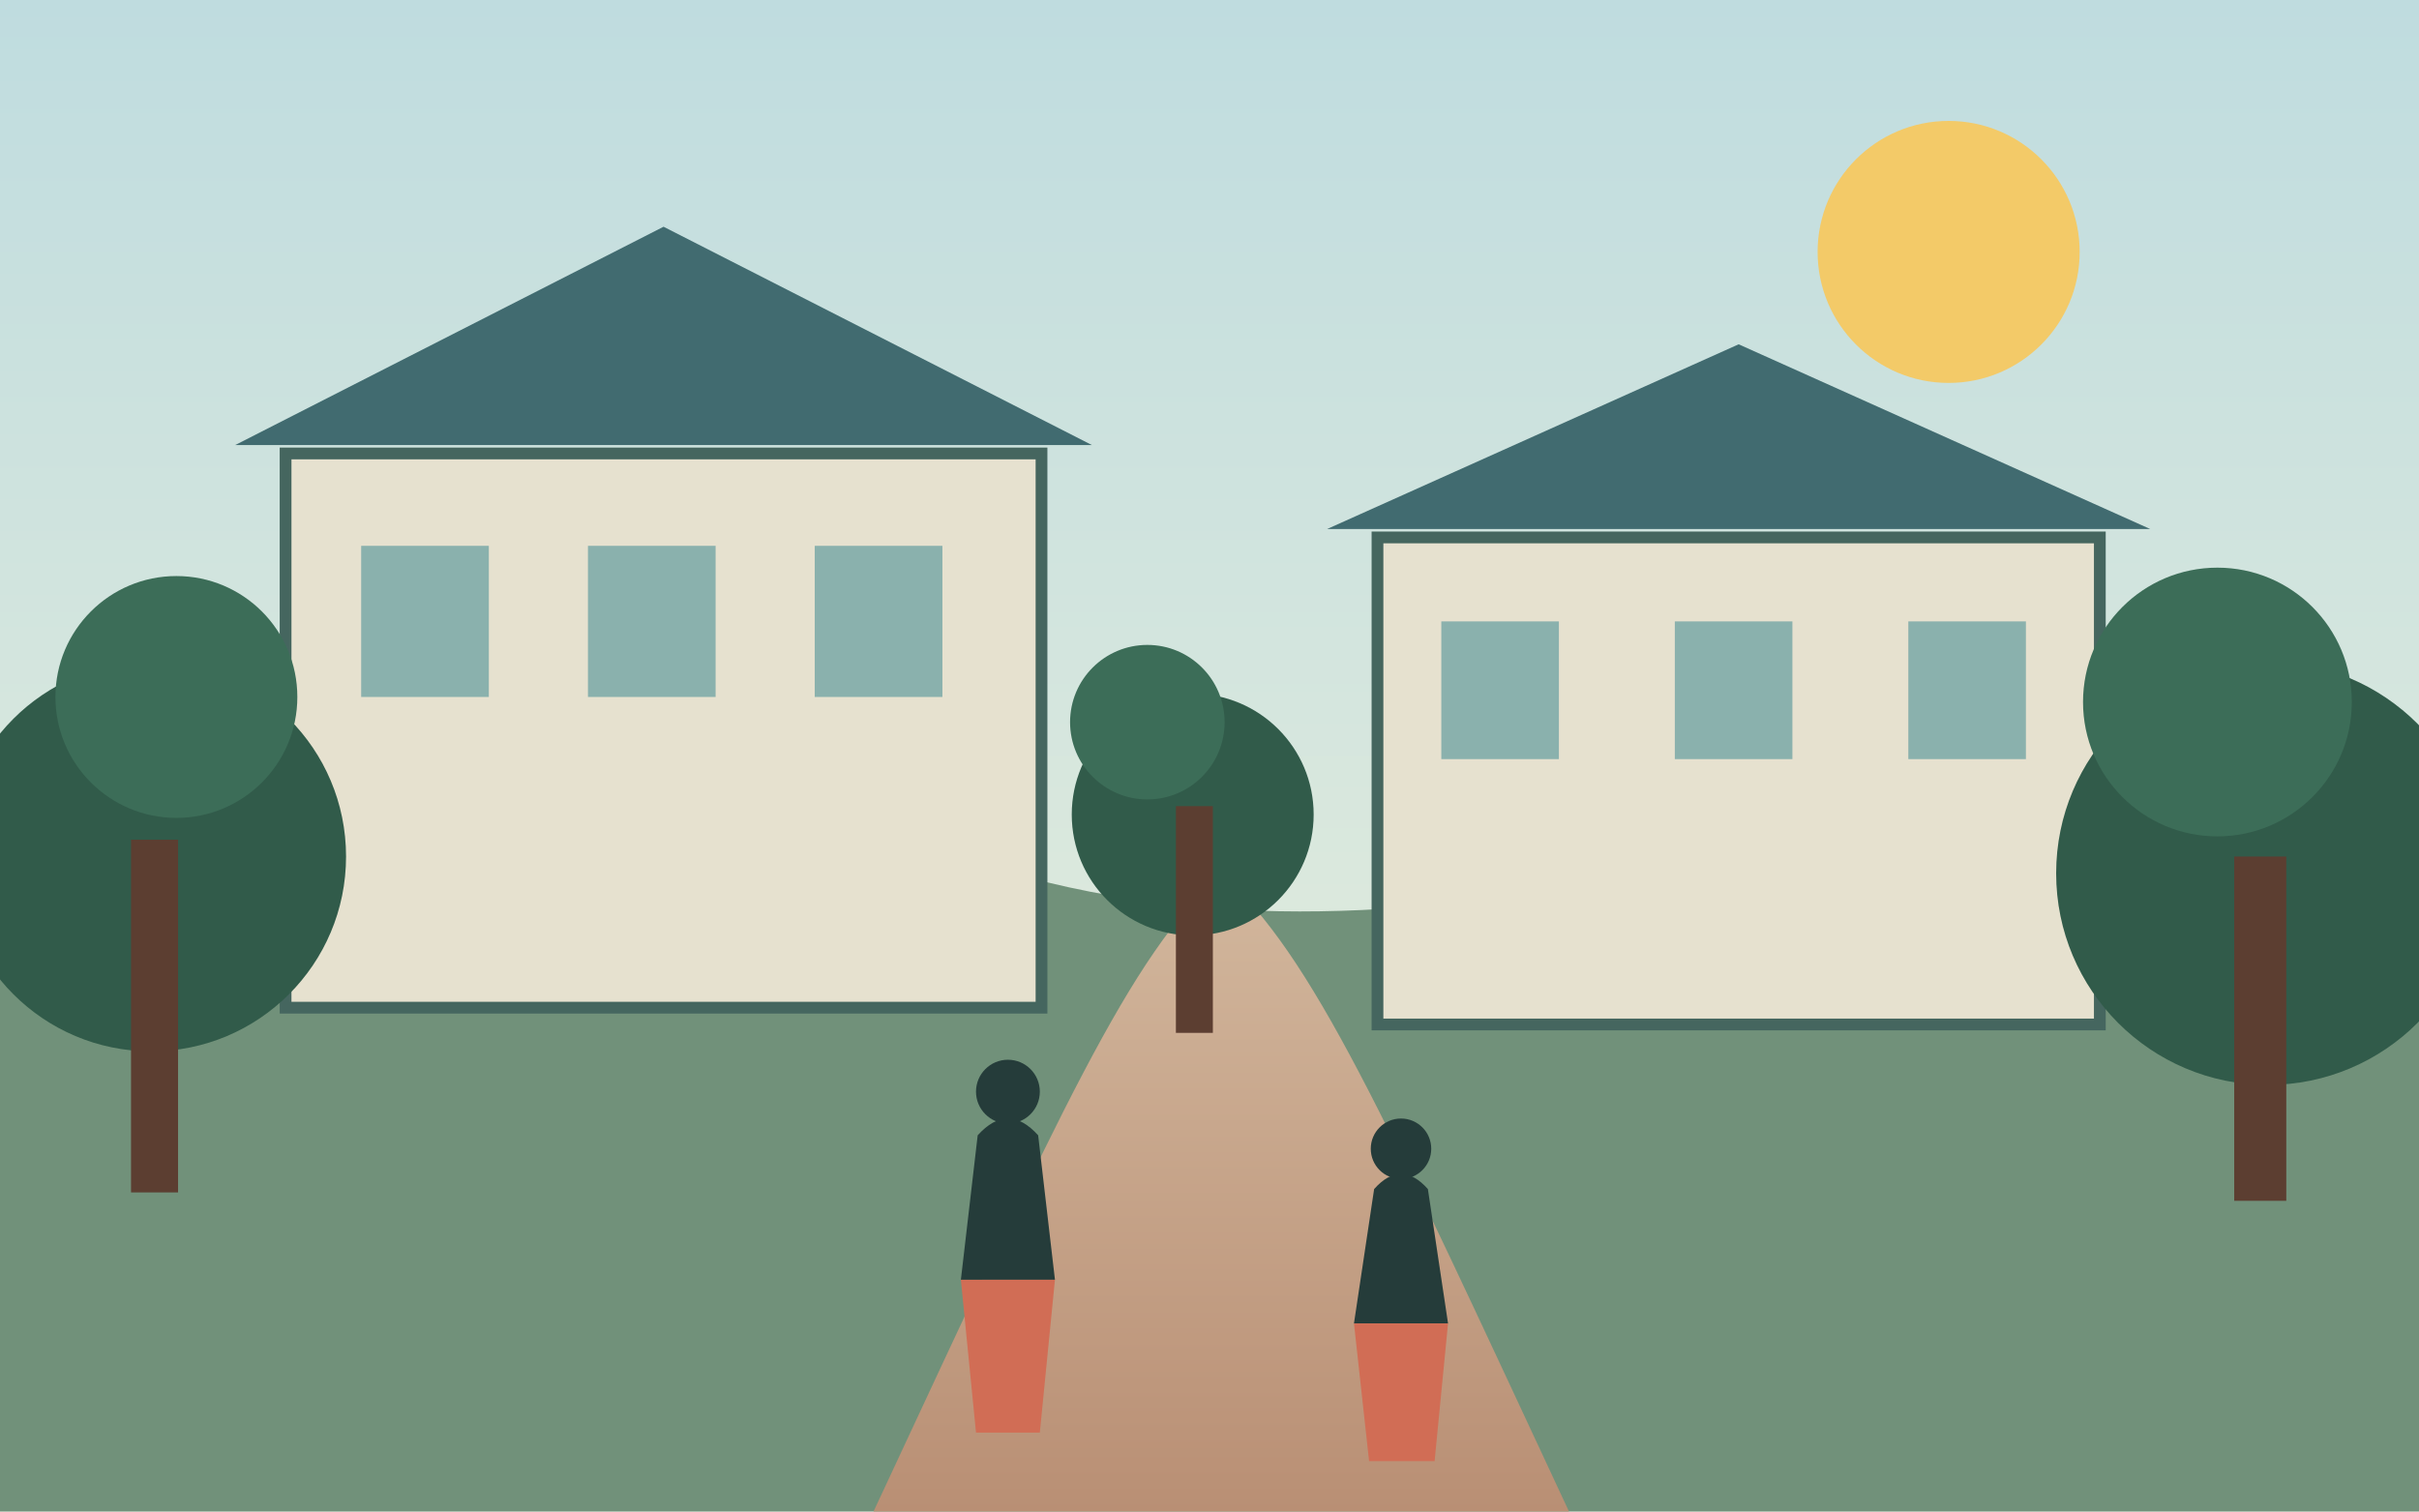
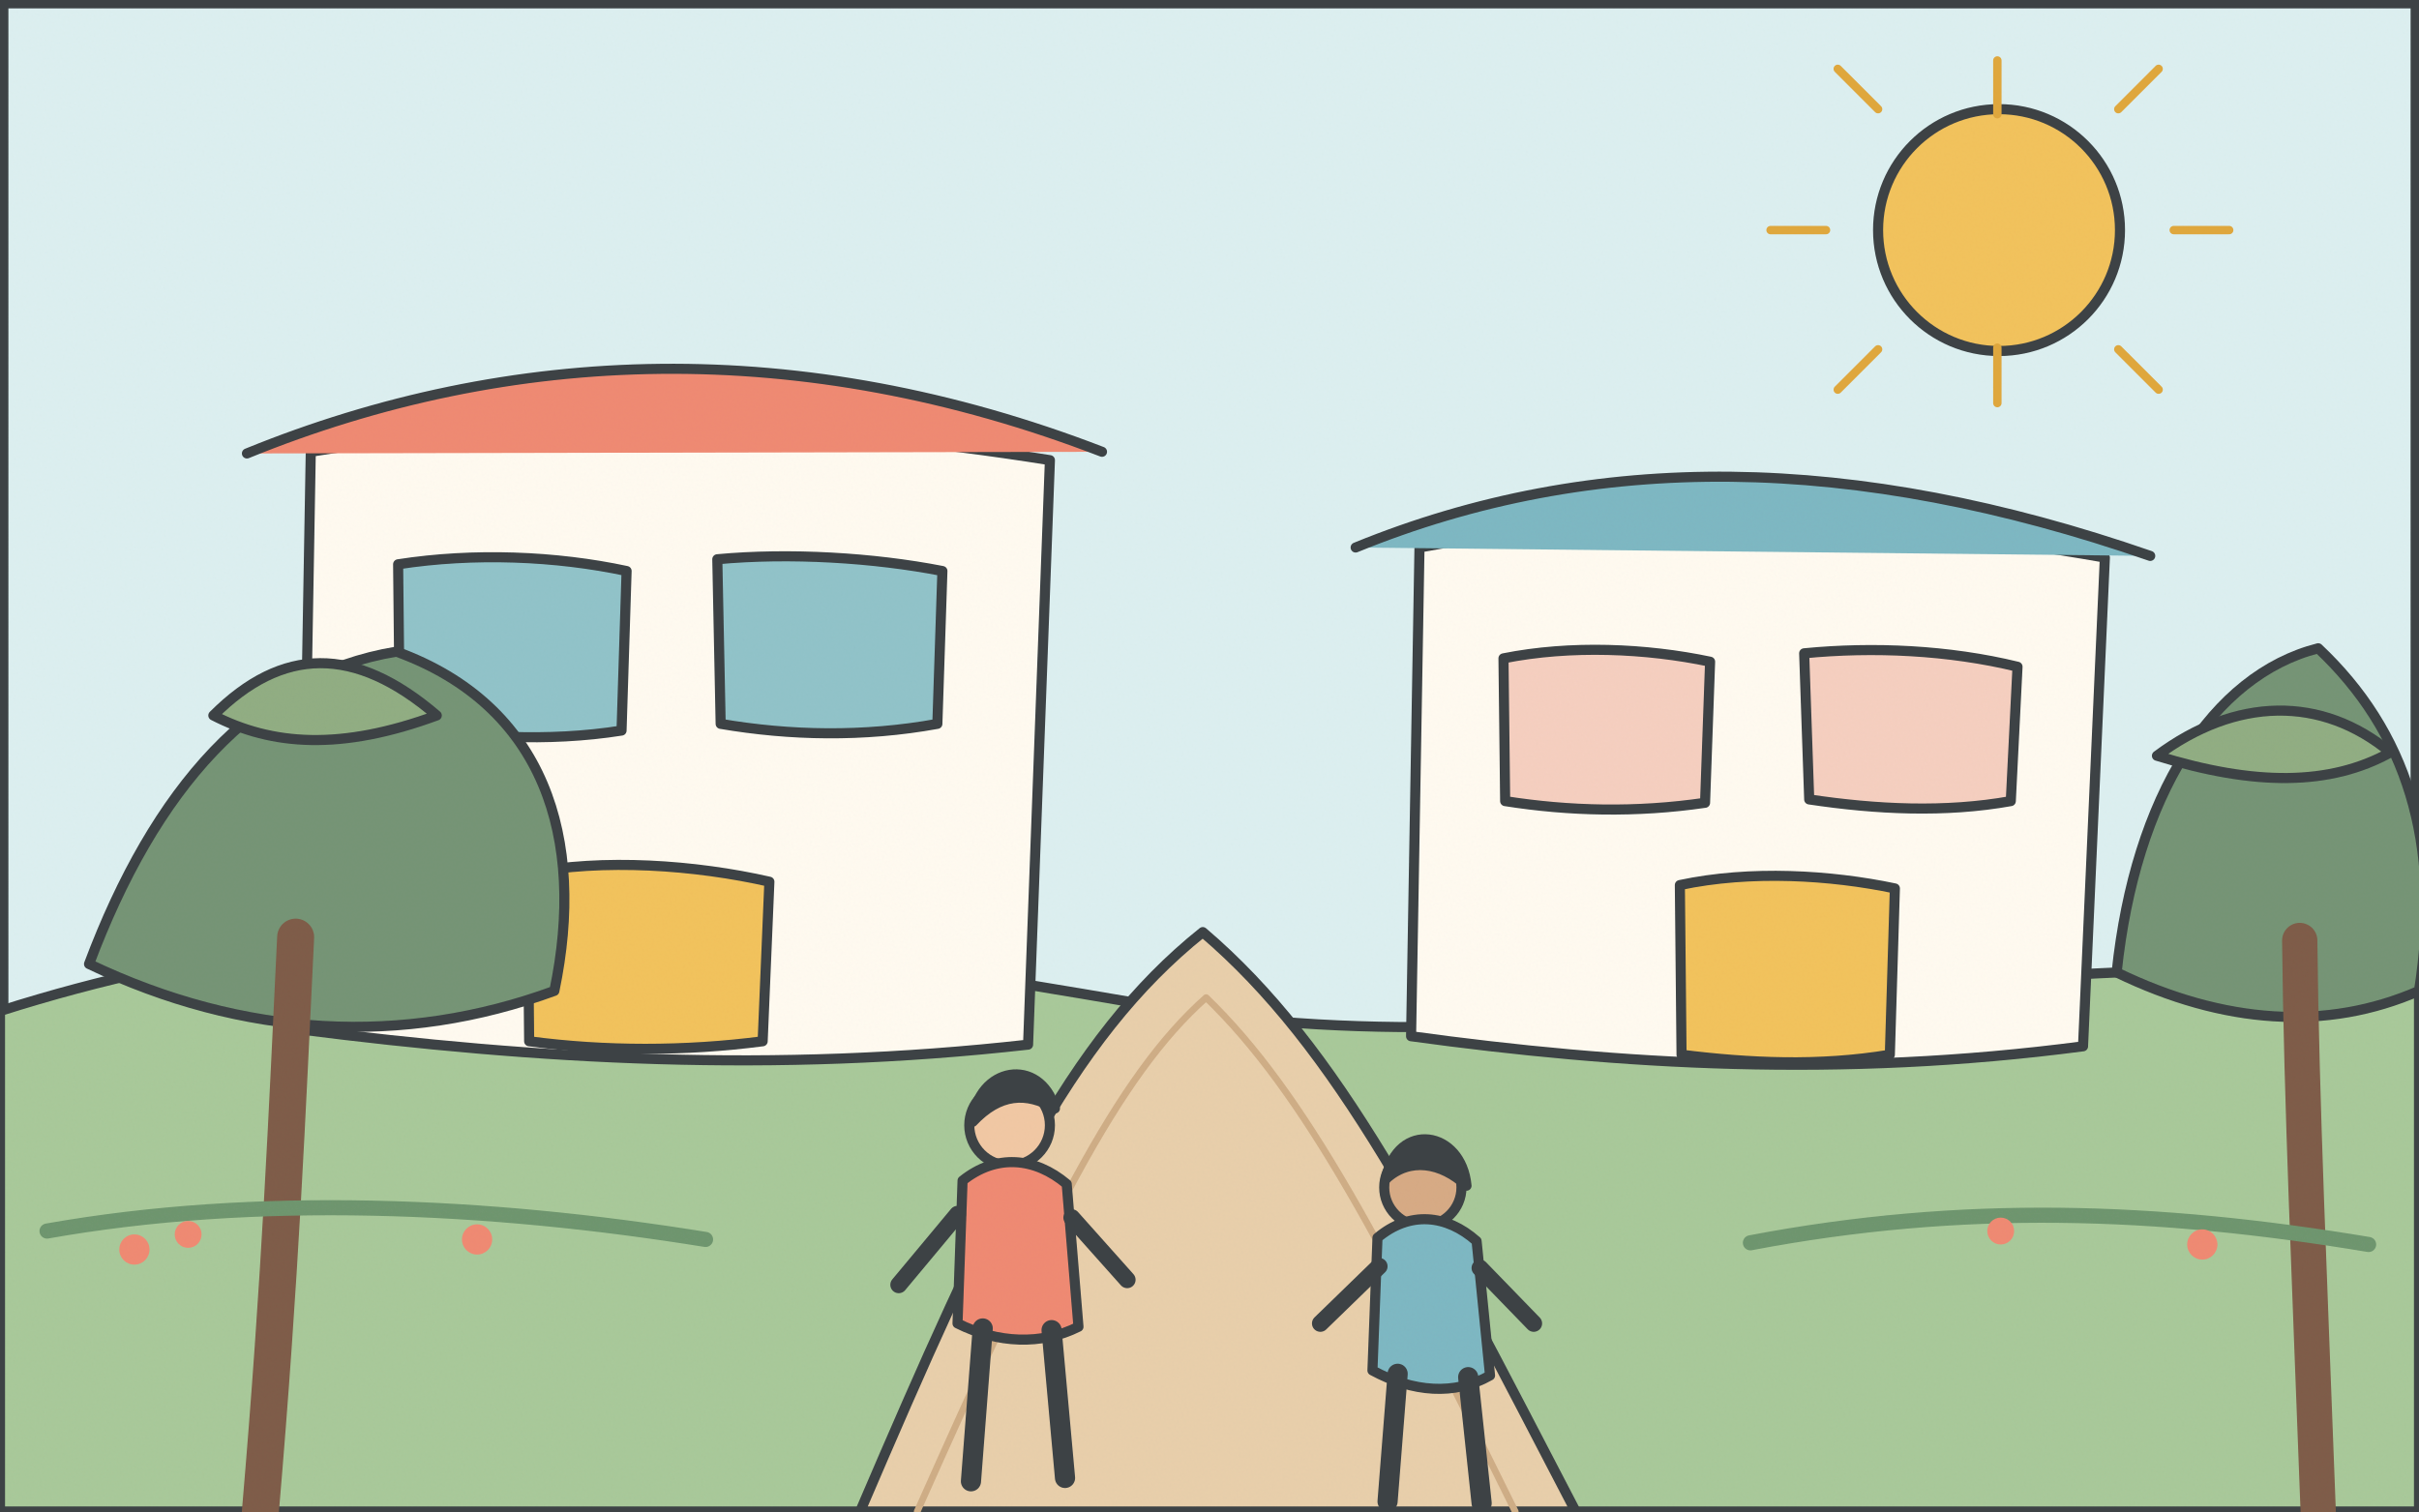
<svg xmlns="http://www.w3.org/2000/svg" viewBox="0 0 1440 900" role="img" aria-labelledby="title desc">
  <defs>
-     <linearGradient id="sky" x1="0" y1="0" x2="0" y2="1">
-       <stop stop-color="#bfdcdf" />
-       <stop offset="1" stop-color="#eef1dc" />
-     </linearGradient>
-     <linearGradient id="path" x1="0" y1="0" x2="0" y2="1">
-       <stop stop-color="#d2b79d" />
-       <stop offset="1" stop-color="#b98f74" />
-     </linearGradient>
+     <filter id="paper" x="-10%" y="-10%" width="120%" height="120%">
+       <feTurbulence type="fractalNoise" baseFrequency=".65" numOctaves="2" seed="8" result="noise" />
+       <feComponentTransfer in="noise" result="fade">
+         <feFuncA type="table" tableValues="0 .04" />
+       </feComponentTransfer>
+       <feBlend in="SourceGraphic" in2="fade" mode="multiply" />
+     </filter>
  </defs>
-   <rect width="1440" height="900" fill="url(#sky)" />
-   <circle cx="1160" cy="150" r="78" fill="#f3ca68" />
-   <path d="M0 510c250-95 395-45 610 12 280 74 490-80 830-5v383H0z" fill="#71917a" />
-   <path d="M520 900c112-240 152-330 207-380 55 50 95 140 207 380z" fill="url(#path)" />
-   <g fill="#e6e1cf" stroke="#45665f" stroke-width="7">
-     <path d="M170 270h450v330H170z" />
-     <path d="M820 320h430v290H820z" />
-   </g>
-   <g fill="#416b70">
-     <path d="M140 265l255-130 255 130z" />
-     <path d="M790 315l245-110 245 110z" />
-   </g>
-   <g fill="#8ab1ad">
-     <rect x="215" y="325" width="76" height="90" />
-     <rect x="350" y="325" width="76" height="90" />
-     <rect x="485" y="325" width="76" height="90" />
-     <rect x="858" y="370" width="70" height="82" />
-     <rect x="997" y="370" width="70" height="82" />
-     <rect x="1136" y="370" width="70" height="82" />
-   </g>
-   <g fill="#315b4a">
-     <circle cx="90" cy="510" r="116" />
-     <circle cx="1350" cy="520" r="126" />
-     <circle cx="710" cy="485" r="72" />
-   </g>
-   <g fill="#3c6d58">
-     <circle cx="105" cy="415" r="72" />
-     <circle cx="1320" cy="418" r="80" />
-     <circle cx="683" cy="430" r="46" />
-   </g>
-   <g fill="#5c3e31">
-     <rect x="78" y="500" width="28" height="210" />
-     <rect x="1330" y="510" width="31" height="205" />
-     <rect x="700" y="480" width="22" height="135" />
-   </g>
-   <g fill="#253c3a">
-     <circle cx="600" cy="650" r="19" />
-     <path d="M582 676q18-20 36 0l10 86h-56z" />
-     <circle cx="834" cy="684" r="18" />
-     <path d="M818 708q16-18 32 0l12 80h-56z" />
-   </g>
-   <g fill="#d16d55">
-     <path d="M572 762h56l-9 91h-38z" />
-     <path d="M806 788h56l-8 82h-39z" />
+   <g filter="url(#paper)" stroke="#3c4245" stroke-width="6" stroke-linecap="round" stroke-linejoin="round">
+     <path d="M2 2H1438V898H2Z" fill="#dceff0" />
+     <path d="M0 602C245 524 453 559 687 599C952 644 1176 551 1440 586V900H0Z" fill="#a9c99a" />
+     <path d="M512 900C590 718 636 619 716 555C797 624 849 729 938 900Z" fill="#e8cfab" />
+     <path d="M546 900C623 727 665 641 718 594C777 651 824 742 902 900" fill="none" stroke="#cfad86" stroke-width="4" />
+     <path d="M185 269C327 246 482 251 625 274L612 622C461 639 320 631 179 613Z" fill="#fffaf0" />
+     <path d="M147 270C304 206 477 200 656 269" fill="#ef8a73" />
+     <path d="M237 336C282 329 331 331 373 340L370 435C326 442 280 439 238 432ZM427 333C470 329 520 332 561 340L558 431C514 439 470 438 429 431Z" fill="#91c3c9" />
+     <path d="M314 520C359 511 414 515 458 525L454 620C408 626 360 626 315 620Z" fill="#f2c25d" />
+     <path d="M845 326C975 302 1110 307 1253 332L1240 623C1095 642 964 634 840 617Z" fill="#fffaf0" />
+     <path d="M807 326C949 268 1104 270 1280 331" fill="#7eb8c2" />
+     <path d="M895 392C935 384 980 386 1018 394L1015 478C974 484 934 483 896 477ZM1074 389C1115 385 1160 387 1201 397L1197 477C1158 484 1117 482 1077 476Z" fill="#f5cfc0" />
+     <path d="M1000 527C1042 518 1090 521 1128 529L1125 628C1083 635 1041 633 1001 628Z" fill="#f2c25d" />
+     <circle cx="1190" cy="137" r="72" fill="#f2c25d" />
+     <path d="M1189 36V68M1189 207V240M1087 137H1054M1327 137H1294M1118 65L1094 41M1261 208L1285 232M1261 65L1285 41M1118 208L1094 232" fill="none" stroke="#e0a73d" stroke-width="5" />
+     <path d="M53 574C92 470 151 402 236 388C324 420 349 499 330 590C240 623 145 618 53 574Z" fill="#769476" />
+     <path d="M176 558C171 661 167 760 155 900" fill="none" stroke="#7f5d48" stroke-width="22" />
+     <path d="M1260 579C1271 474 1317 402 1380 386C1432 435 1454 501 1440 590C1385 614 1324 610 1260 579Z" fill="#769476" />
+     <path d="M1369 560C1370 656 1375 765 1380 900" fill="none" stroke="#7f5d48" stroke-width="21" />
+     <path d="M260 426C211 384 168 385 127 426C162 444 203 447 260 426Z" fill="#91ad83" />
+     <path d="M1284 450C1331 415 1382 414 1423 448C1387 468 1342 468 1284 450Z" fill="#91ad83" />
+     <g>
+       <circle cx="601" cy="670" r="24" fill="#f1c8a4" />
+       <path d="M579 668C582 635 619 629 628 660C611 650 595 651 579 668Z" fill="#3c4245" />
+       <path d="M573 703C593 687 616 689 635 705L642 790C620 801 594 800 570 788Z" fill="#ef8a73" />
+       <path d="M585 791L578 882M626 792L634 880" fill="none" stroke-width="12" />
+       <path d="M570 723L535 765M638 725L671 762" fill="none" stroke-width="10" />
+     </g>
+     <g>
+       <circle cx="847" cy="707" r="23" fill="#d7aa85" />
+       <path d="M825 702C832 667 870 673 873 706C858 692 839 689 825 702Z" fill="#3c4245" />
+       <path d="M820 737C839 721 861 723 879 739L887 819C866 831 841 829 817 816Z" fill="#7eb8c2" />
+       <path d="M832 818L826 894M874 820L882 895" fill="none" stroke-width="12" />
+       <path d="M821 754L786 788M881 755L913 788" fill="none" stroke-width="10" />
+     </g>
+     <path d="M28 733C152 711 290 717 420 738M1042 740C1168 716 1284 720 1410 741" fill="none" stroke="#6f966f" stroke-width="9" />
+     <g fill="#ef8a73" stroke="none">
+       <circle cx="80" cy="744" r="9" />
+       <circle cx="112" cy="735" r="8" />
+       <circle cx="284" cy="738" r="9" />
+       <circle cx="1191" cy="733" r="8" />
+       <circle cx="1311" cy="741" r="9" />
+     </g>
  </g>
</svg>
